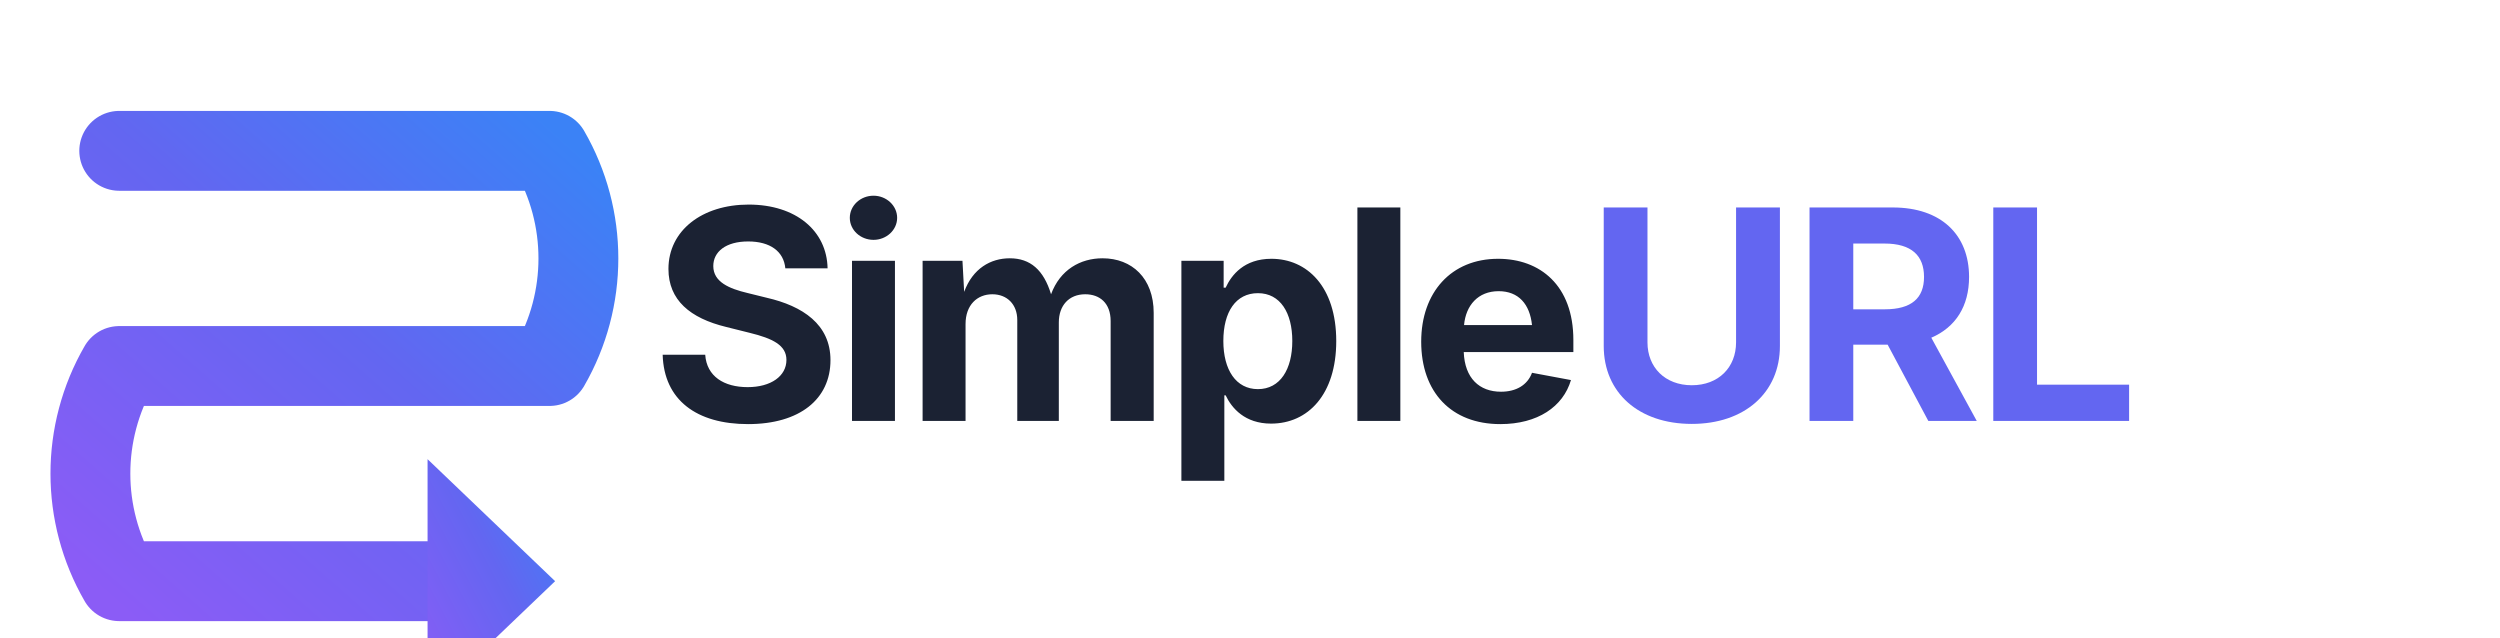
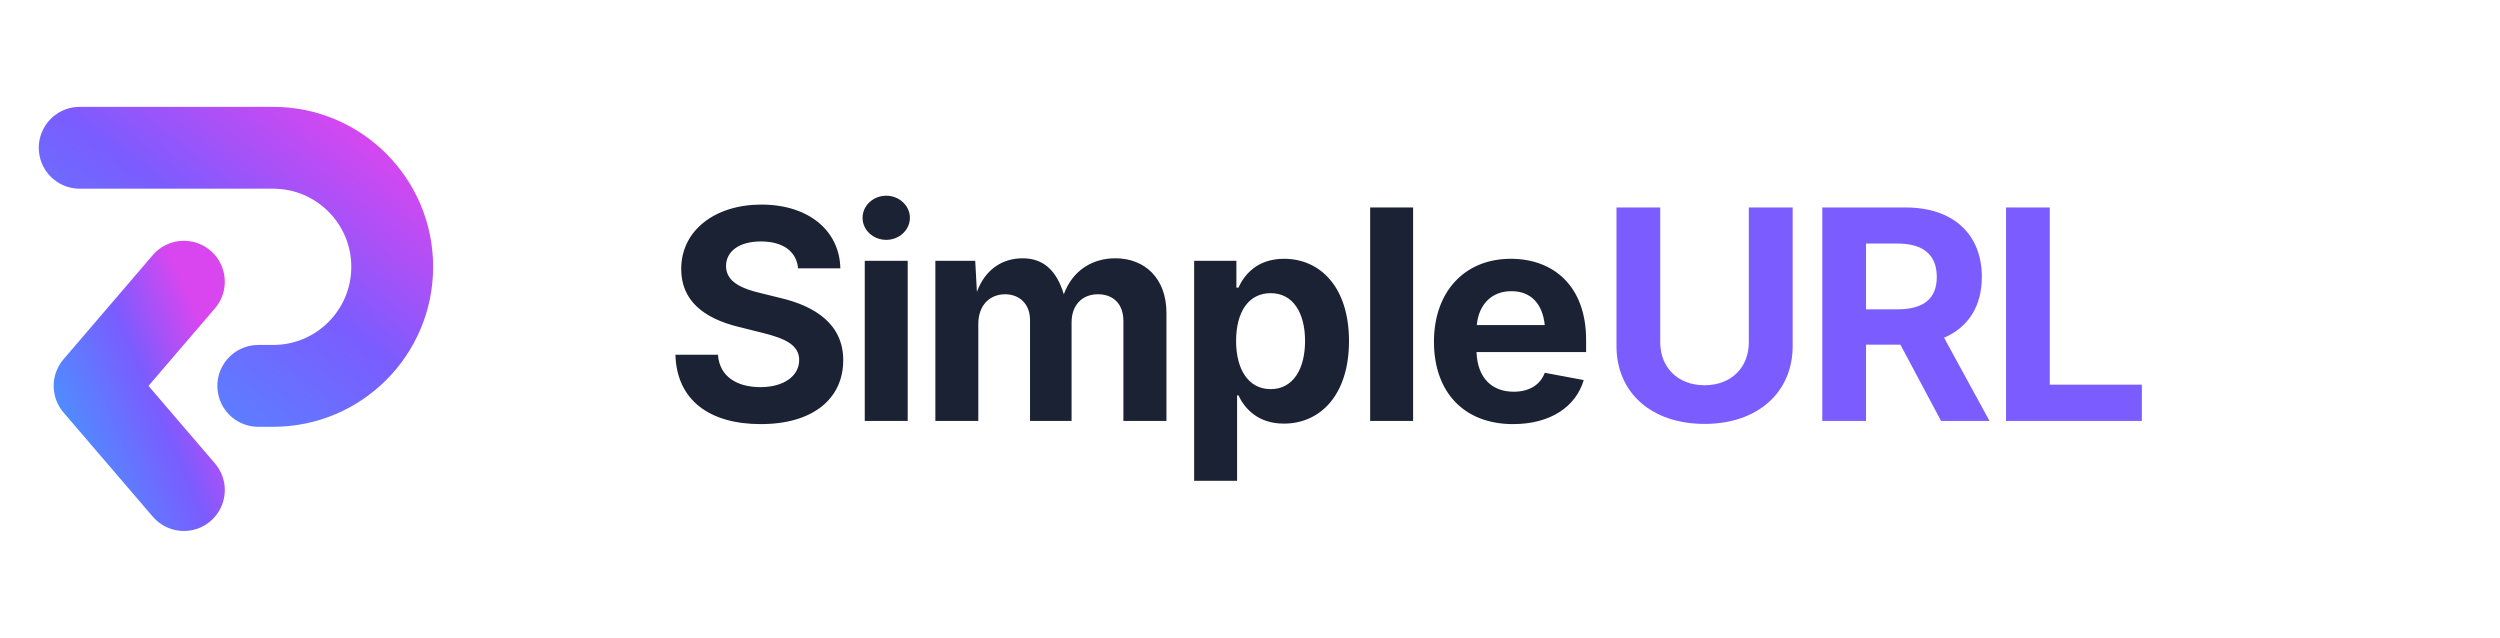
<svg xmlns="http://www.w3.org/2000/svg" viewBox="0 0 392 100" width="392" height="100" role="img" aria-label="SimpleURL">
  <defs>
-     <linearGradient id="g" x1="0" y1="1" x2="1" y2="0" gradientUnits="objectBoundingBox">
-       <stop offset="0" stop-color="#8b5cf6" />
-       <stop offset=".55" stop-color="#6366f1" />
-       <stop offset="1" stop-color="#3b82f6" />
+     <linearGradient id="gMain" x1="0" y1="1" x2="1" y2="0">
+       <stop offset="0" stop-color="#4f8cff" />
+       <stop offset=".55" stop-color="#7b5cff" />
+       <stop offset="1" stop-color="#d946ef" />
    </linearGradient>
  </defs>
-   <g transform="translate(2 0) scale(1.7391) translate(-21.00 -17.00)">
-     <path d="M30.60 30.60 H69.40 A19.40 19.40 0 0 1 69.40 50.00 H30.60 A19.40 19.40 0 0 0 30.60 69.40 H60.40" fill="none" stroke="url(#g)" stroke-width="7.2" stroke-linecap="round" stroke-linejoin="round" />
-     <path d="M58.40 58.40 L58.40 80.40 L69.90 69.40 Z" fill="url(#g)" />
+   <g transform="translate(-13.17 -11.83) scale(1.1667)">
+     <path d="M22 30h26a16 16 0 0 1 0 32H46" fill="none" stroke="url(#gMain)" stroke-width="11" stroke-linecap="round" stroke-linejoin="round" />
+     <path d="M36 48 24 62 36 76" fill="none" stroke="url(#gMain)" stroke-width="11" stroke-linecap="round" stroke-linejoin="round" />
  </g>
-   <text x="102" y="66" font-family="Inter, 'SF Pro Display', -apple-system, 'Segoe UI', 'PingFang SC', system-ui, sans-serif" font-size="46" font-weight="700" letter-spacing="-1.4" fill="#1b2233">Simple<tspan fill="#6366f1">URL</tspan>
+   <text x="104" y="66" font-family="Inter, 'SF Pro Display', -apple-system, 'Segoe UI', 'PingFang SC', system-ui, sans-serif" font-size="46" font-weight="700" letter-spacing="-1.4" fill="#1b2233">Simple<tspan fill="#7b5cff">URL</tspan>
  </text>
</svg>
